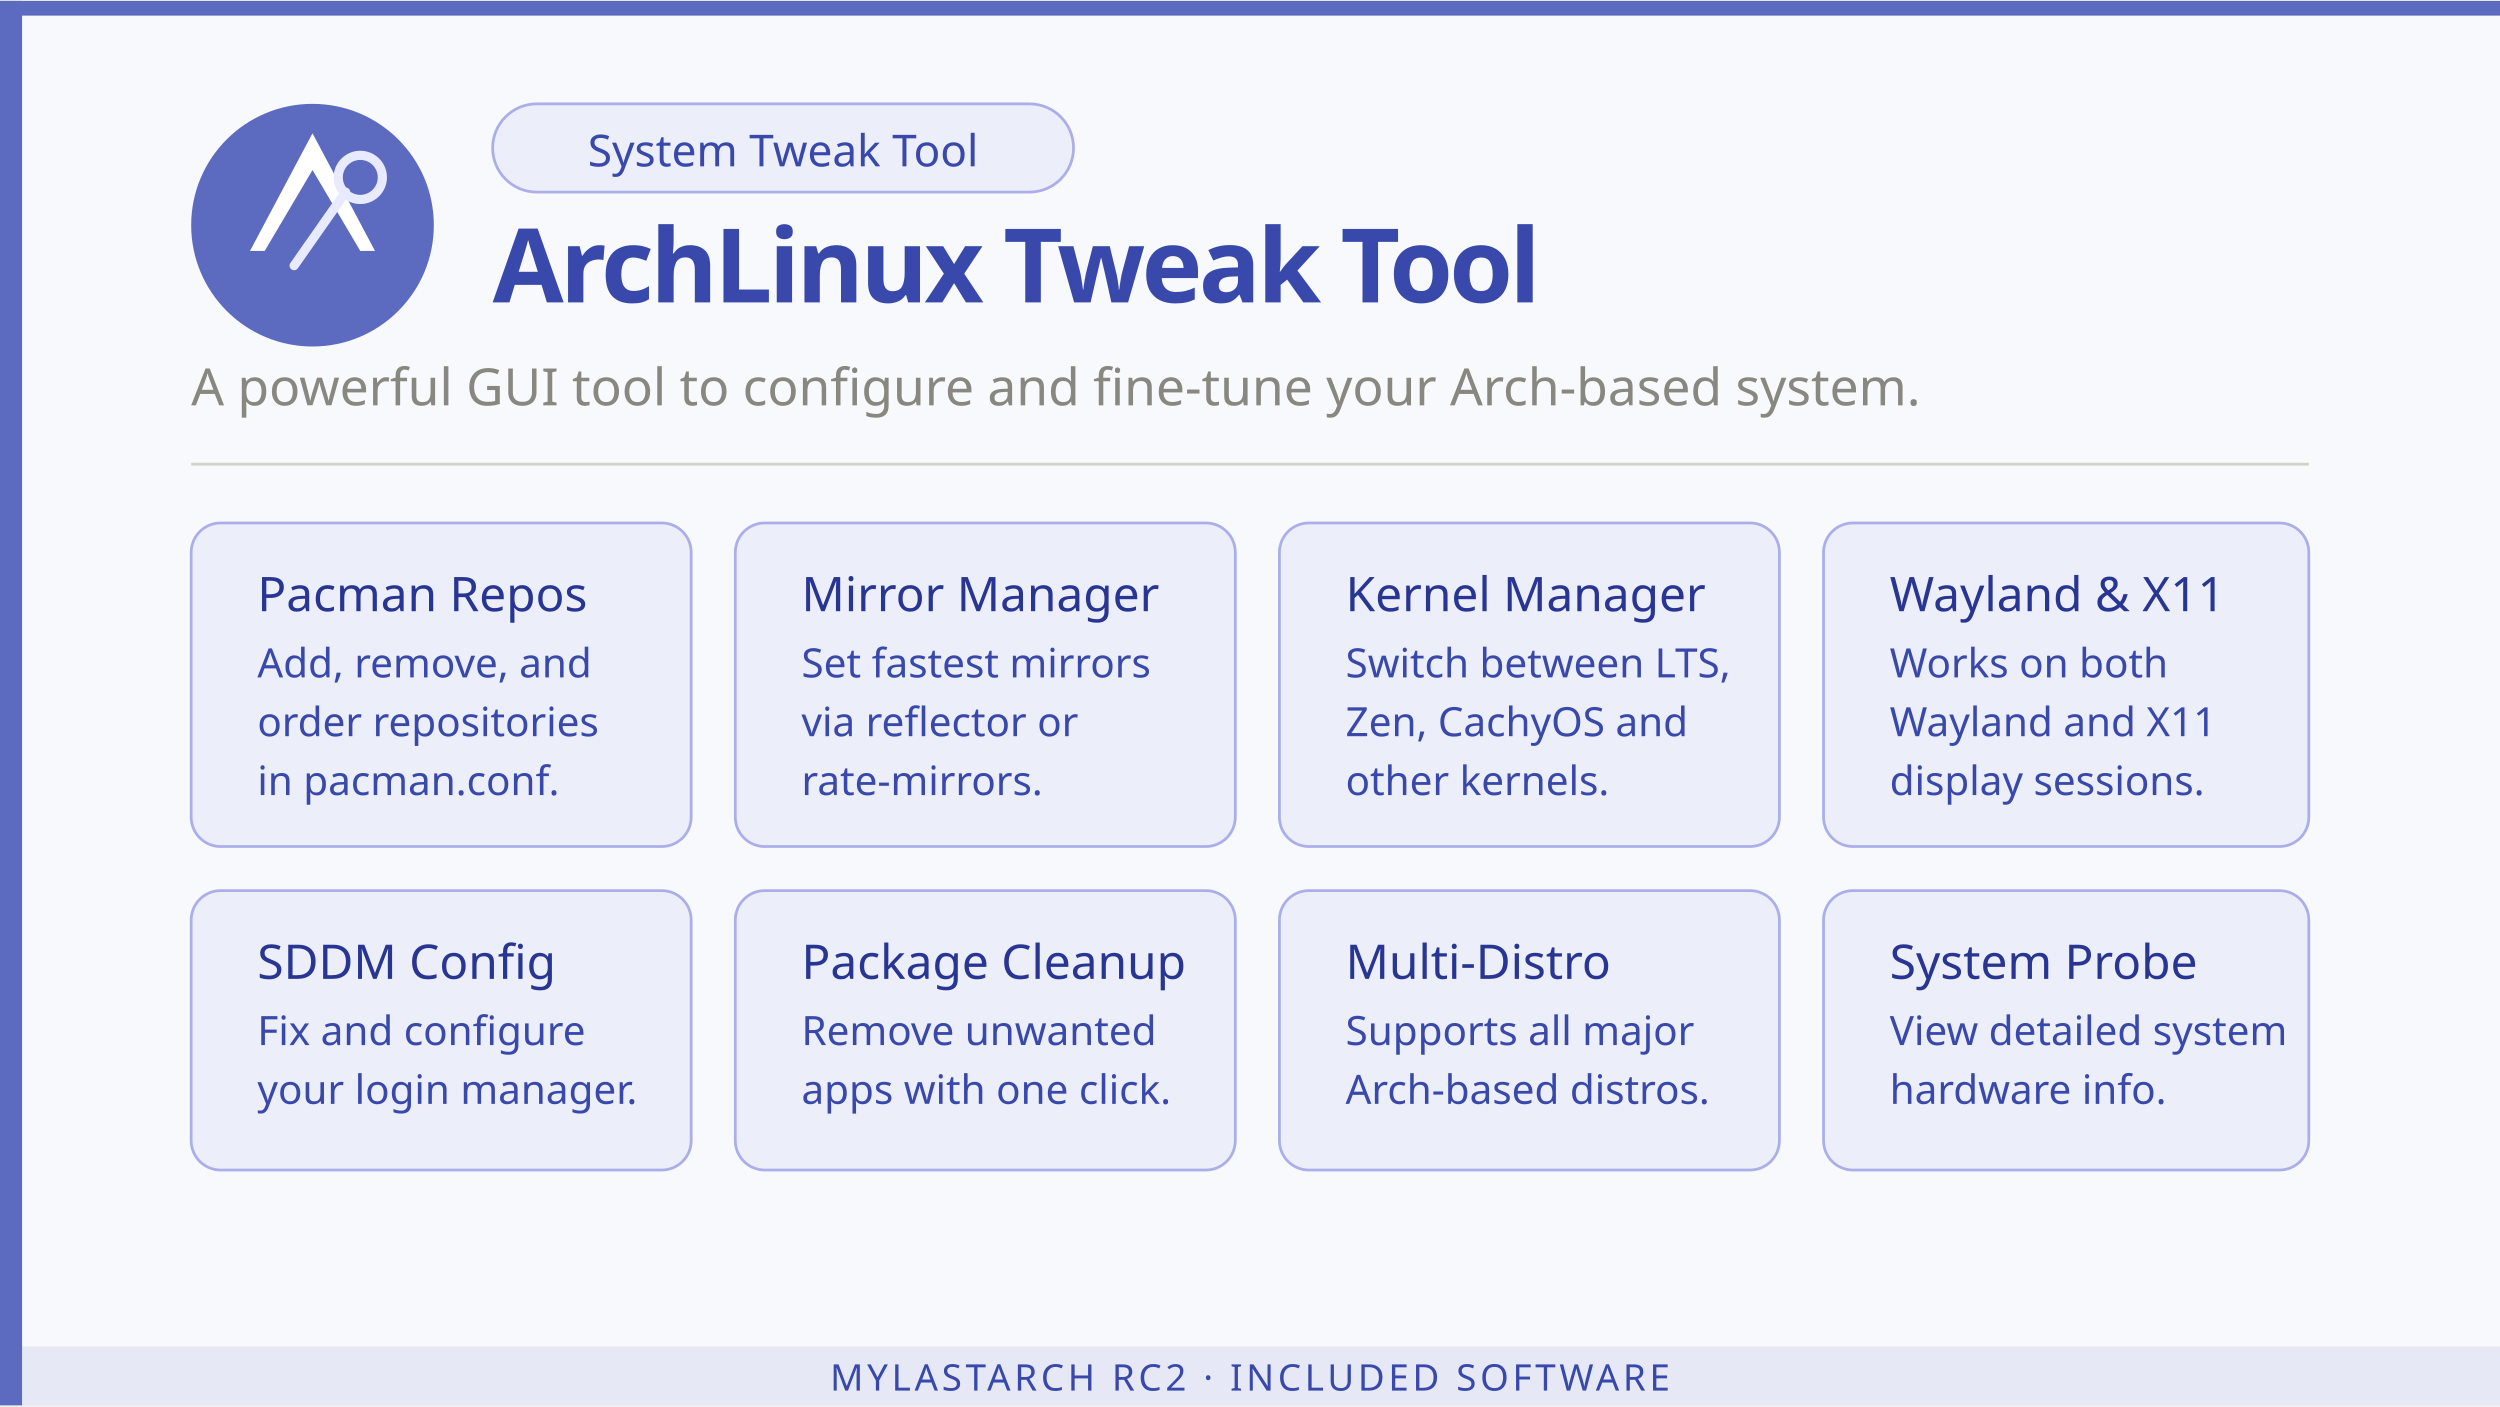
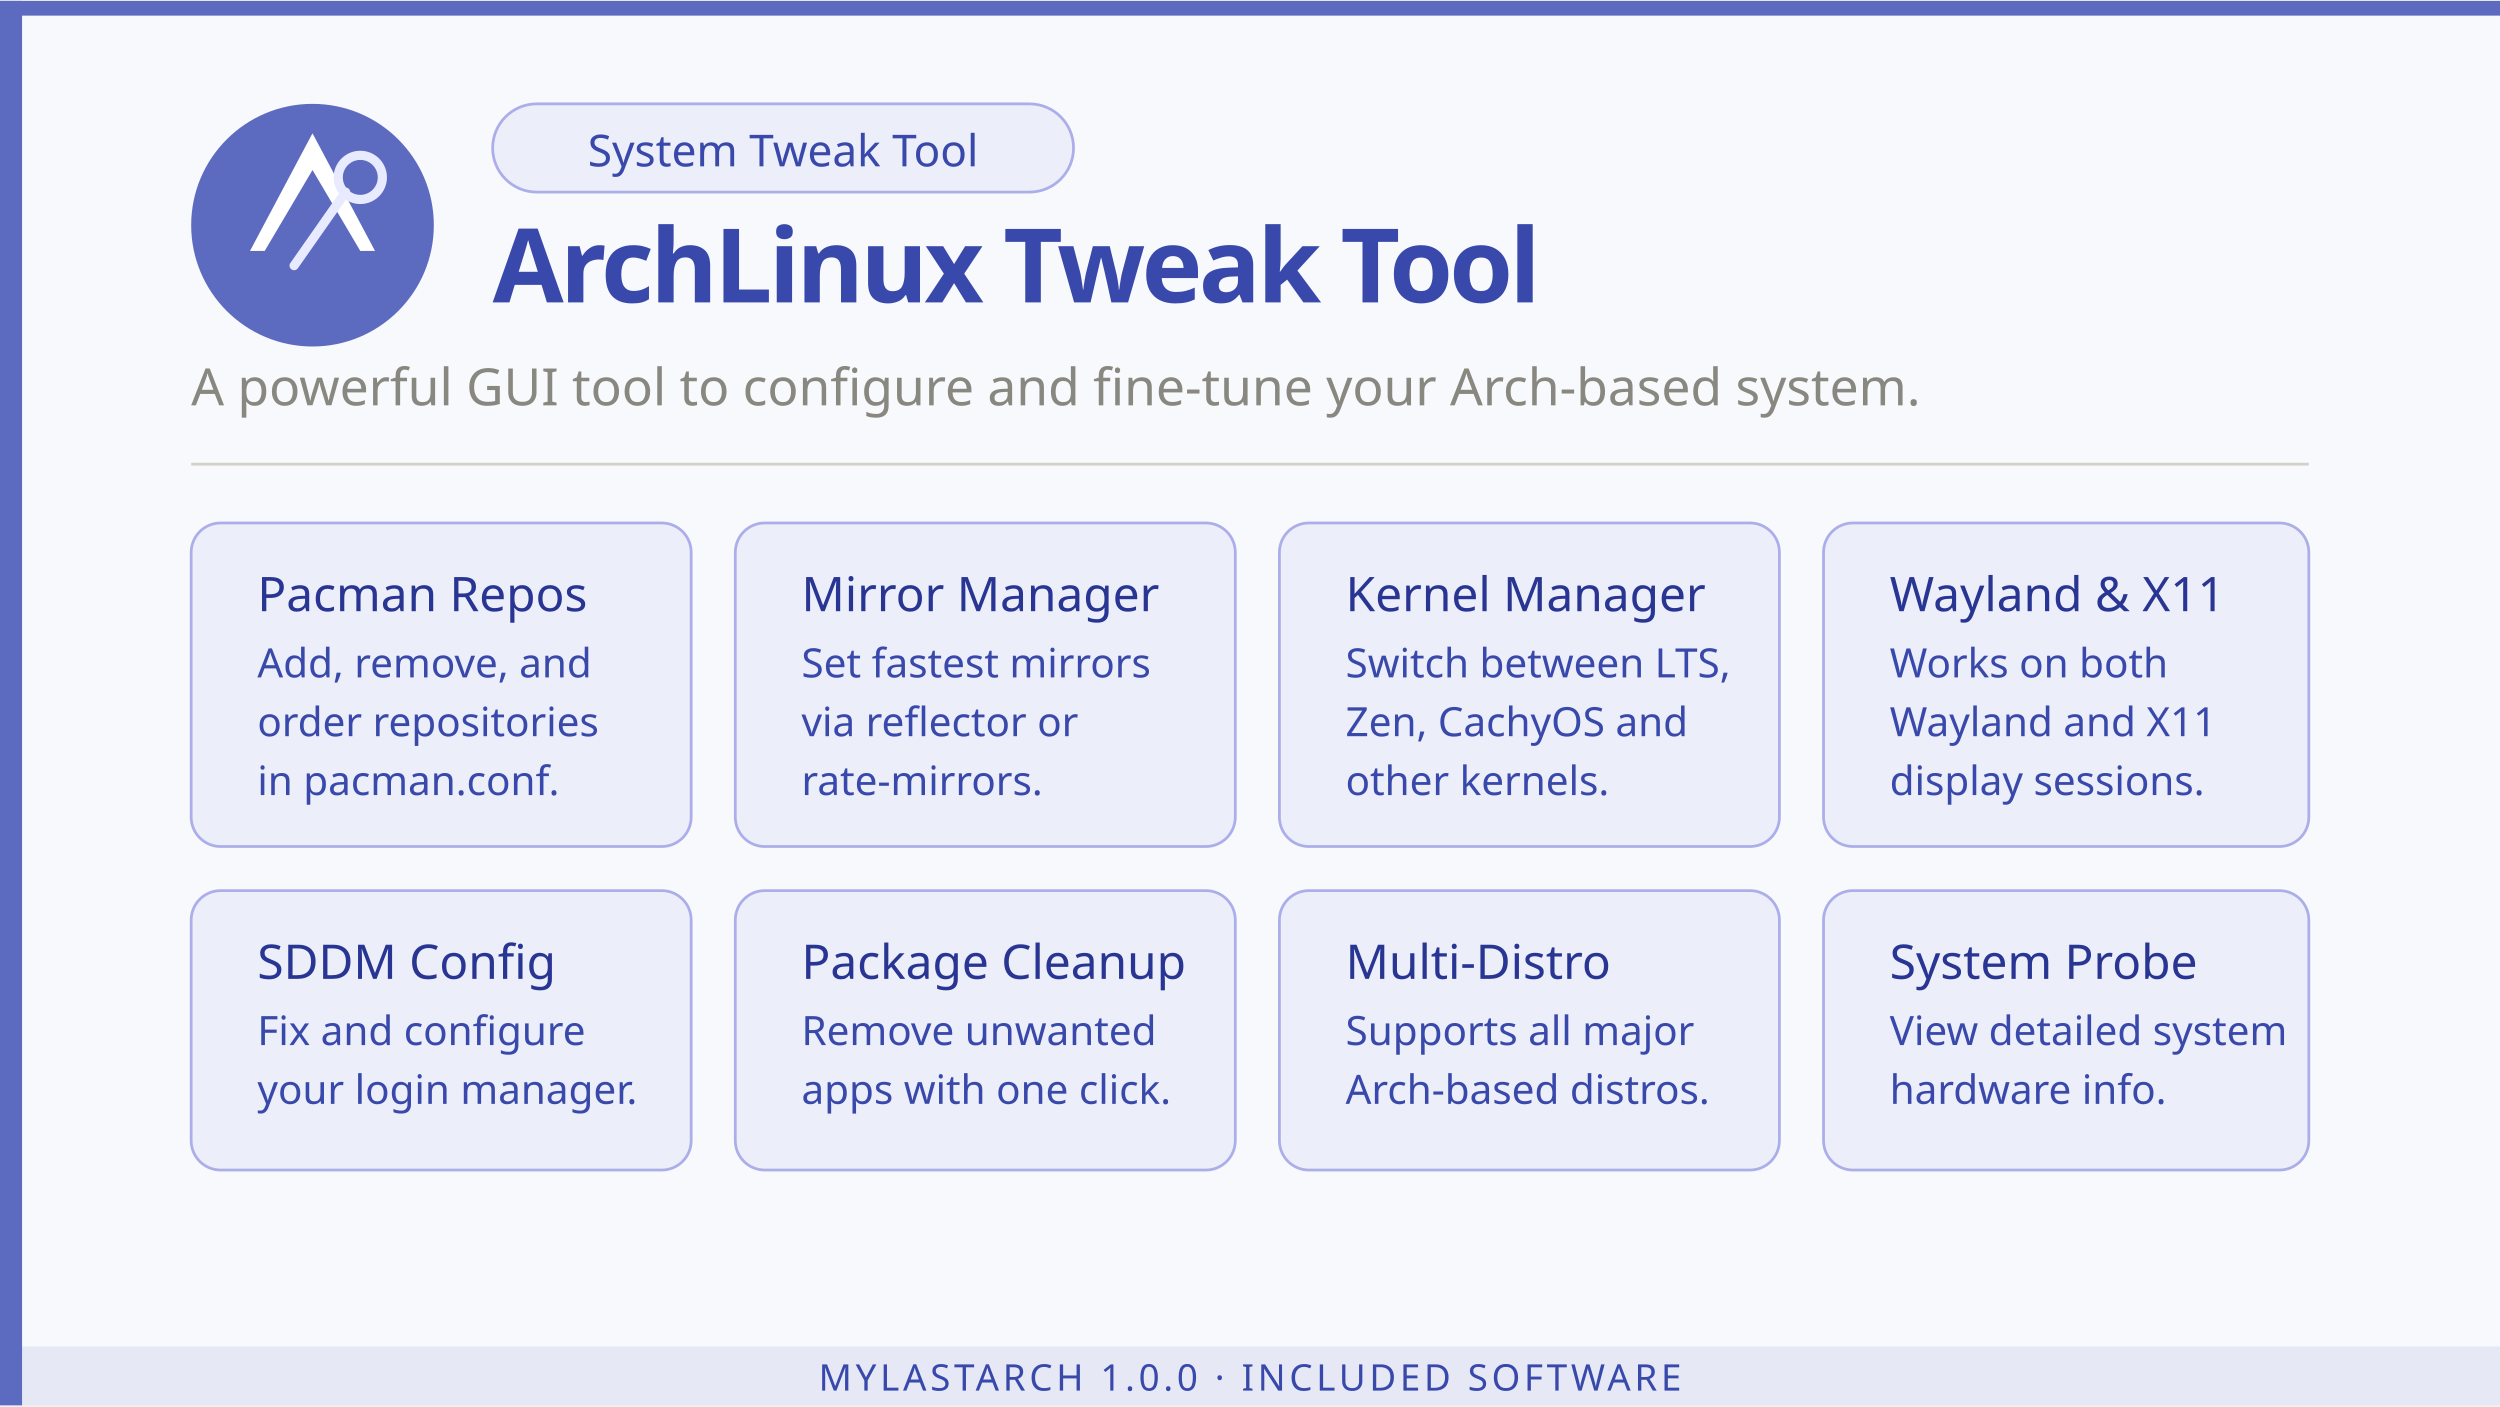
<svg xmlns="http://www.w3.org/2000/svg" width="1920" height="1080" viewBox="0 0 680 382">
  <rect width="680" height="382" fill="#F8F9FC" />
  <rect x="0" y="0" width="680" height="4" fill="#5C6BC0" />
  <rect x="0" y="0" width="6" height="382" fill="#5C6BC0" />
  <g transform="translate(52,28)">
    <circle cx="33" cy="33" r="33" fill="#5C6BC0" />
    <path d="M33 8 L16 40 L20 40 L33 18 L46 40 L50 40 Z" fill="white" />
    <path d="M33 22 L24 40 L33 36 L42 40 Z" fill="#5C6BC0" />
    <circle cx="46" cy="20" r="6" fill="none" stroke="#E8EAFF" stroke-width="2.5" />
    <line x1="42" y1="24" x2="28" y2="44" stroke="#E8EAFF" stroke-width="2.5" stroke-linecap="round" />
  </g>
  <rect x="134" y="28" width="158" height="24" rx="12" fill="#ECEEF9" stroke="#ABAEE8" stroke-width="0.75" />
  <text x="213" y="45" font-family="sans-serif" font-size="12" fill="#3949AB" text-anchor="middle">System Tweak Tool</text>
  <text x="134" y="82" font-family="sans-serif" font-size="28" font-weight="700" fill="#3949AB" letter-spacing="-1">ArchLinux Tweak Tool</text>
  <text x="52" y="110" font-family="sans-serif" font-size="14" fill="#888780">A powerful GUI tool to configure and fine-tune your Arch-based system.</text>
  <line x1="52" y1="126" x2="628" y2="126" stroke="#D3D1C7" stroke-width="0.75" />
  <rect x="52" y="142" width="136" height="88" rx="8" fill="#ECEEF9" stroke="#ABAEE8" stroke-width="0.75" />
  <text x="70" y="166" font-family="sans-serif" font-size="13" font-weight="500" fill="#283593">Pacman Repos</text>
  <text x="70" y="184" font-family="sans-serif" font-size="11" fill="#3949AB">Add, remove, and</text>
  <text x="70" y="200" font-family="sans-serif" font-size="11" fill="#3949AB">order repositories</text>
  <text x="70" y="216" font-family="sans-serif" font-size="11" fill="#3949AB">in pacman.conf.</text>
  <rect x="200" y="142" width="136" height="88" rx="8" fill="#ECEEF9" stroke="#ABAEE8" stroke-width="0.75" />
  <text x="218" y="166" font-family="sans-serif" font-size="13" font-weight="500" fill="#283593">Mirror Manager</text>
  <text x="218" y="184" font-family="sans-serif" font-size="11" fill="#3949AB">Set fastest mirrors</text>
  <text x="218" y="200" font-family="sans-serif" font-size="11" fill="#3949AB">via reflector or</text>
  <text x="218" y="216" font-family="sans-serif" font-size="11" fill="#3949AB">rate-mirrors.</text>
  <rect x="348" y="142" width="136" height="88" rx="8" fill="#ECEEF9" stroke="#ABAEE8" stroke-width="0.75" />
  <text x="366" y="166" font-family="sans-serif" font-size="13" font-weight="500" fill="#283593">Kernel Manager</text>
  <text x="366" y="184" font-family="sans-serif" font-size="11" fill="#3949AB">Switch between LTS,</text>
  <text x="366" y="200" font-family="sans-serif" font-size="11" fill="#3949AB">Zen, CachyOS and</text>
  <text x="366" y="216" font-family="sans-serif" font-size="11" fill="#3949AB">other kernels.</text>
  <rect x="496" y="142" width="132" height="88" rx="8" fill="#ECEEF9" stroke="#ABAEE8" stroke-width="0.75" />
  <text x="514" y="166" font-family="sans-serif" font-size="13" font-weight="500" fill="#283593">Wayland &amp; X11</text>
  <text x="514" y="184" font-family="sans-serif" font-size="11" fill="#3949AB">Works on both</text>
  <text x="514" y="200" font-family="sans-serif" font-size="11" fill="#3949AB">Wayland and X11</text>
  <text x="514" y="216" font-family="sans-serif" font-size="11" fill="#3949AB">display sessions.</text>
  <rect x="52" y="242" width="136" height="76" rx="8" fill="#ECEEF9" stroke="#ABAEE8" stroke-width="0.75" />
  <text x="70" y="266" font-family="sans-serif" font-size="13" font-weight="500" fill="#283593">SDDM Config</text>
  <text x="70" y="284" font-family="sans-serif" font-size="11" fill="#3949AB">Fix and configure</text>
  <text x="70" y="300" font-family="sans-serif" font-size="11" fill="#3949AB">your login manager.</text>
  <rect x="200" y="242" width="136" height="76" rx="8" fill="#ECEEF9" stroke="#ABAEE8" stroke-width="0.75" />
  <text x="218" y="266" font-family="sans-serif" font-size="13" font-weight="500" fill="#283593">Package Cleanup</text>
  <text x="218" y="284" font-family="sans-serif" font-size="11" fill="#3949AB">Remove unwanted</text>
  <text x="218" y="300" font-family="sans-serif" font-size="11" fill="#3949AB">apps with one click.</text>
  <rect x="348" y="242" width="136" height="76" rx="8" fill="#ECEEF9" stroke="#ABAEE8" stroke-width="0.75" />
  <text x="366" y="266" font-family="sans-serif" font-size="13" font-weight="500" fill="#283593">Multi-Distro</text>
  <text x="366" y="284" font-family="sans-serif" font-size="11" fill="#3949AB">Supports all major</text>
  <text x="366" y="300" font-family="sans-serif" font-size="11" fill="#3949AB">Arch-based distros.</text>
  <rect x="496" y="242" width="132" height="76" rx="8" fill="#ECEEF9" stroke="#ABAEE8" stroke-width="0.75" />
  <text x="514" y="266" font-family="sans-serif" font-size="13" font-weight="500" fill="#283593">System Probe</text>
  <text x="514" y="284" font-family="sans-serif" font-size="11" fill="#3949AB">View detailed system</text>
  <text x="514" y="300" font-family="sans-serif" font-size="11" fill="#3949AB">hardware info.</text>
  <rect x="0" y="366" width="680" height="16" fill="#5C6BC0" opacity="0.12" />
-   <text x="340" y="378" font-family="sans-serif" font-size="10" fill="#3949AB" text-anchor="middle" letter-spacing="1">MYLASTARCH RC2  ·  INCLUDED SOFTWARE</text>
+   <text x="340" y="378" font-family="sans-serif" font-size="10" fill="#3949AB" text-anchor="middle" letter-spacing="1">MYLASTARCH 1.0.0  ·  INCLUDED SOFTWARE</text>
</svg>
